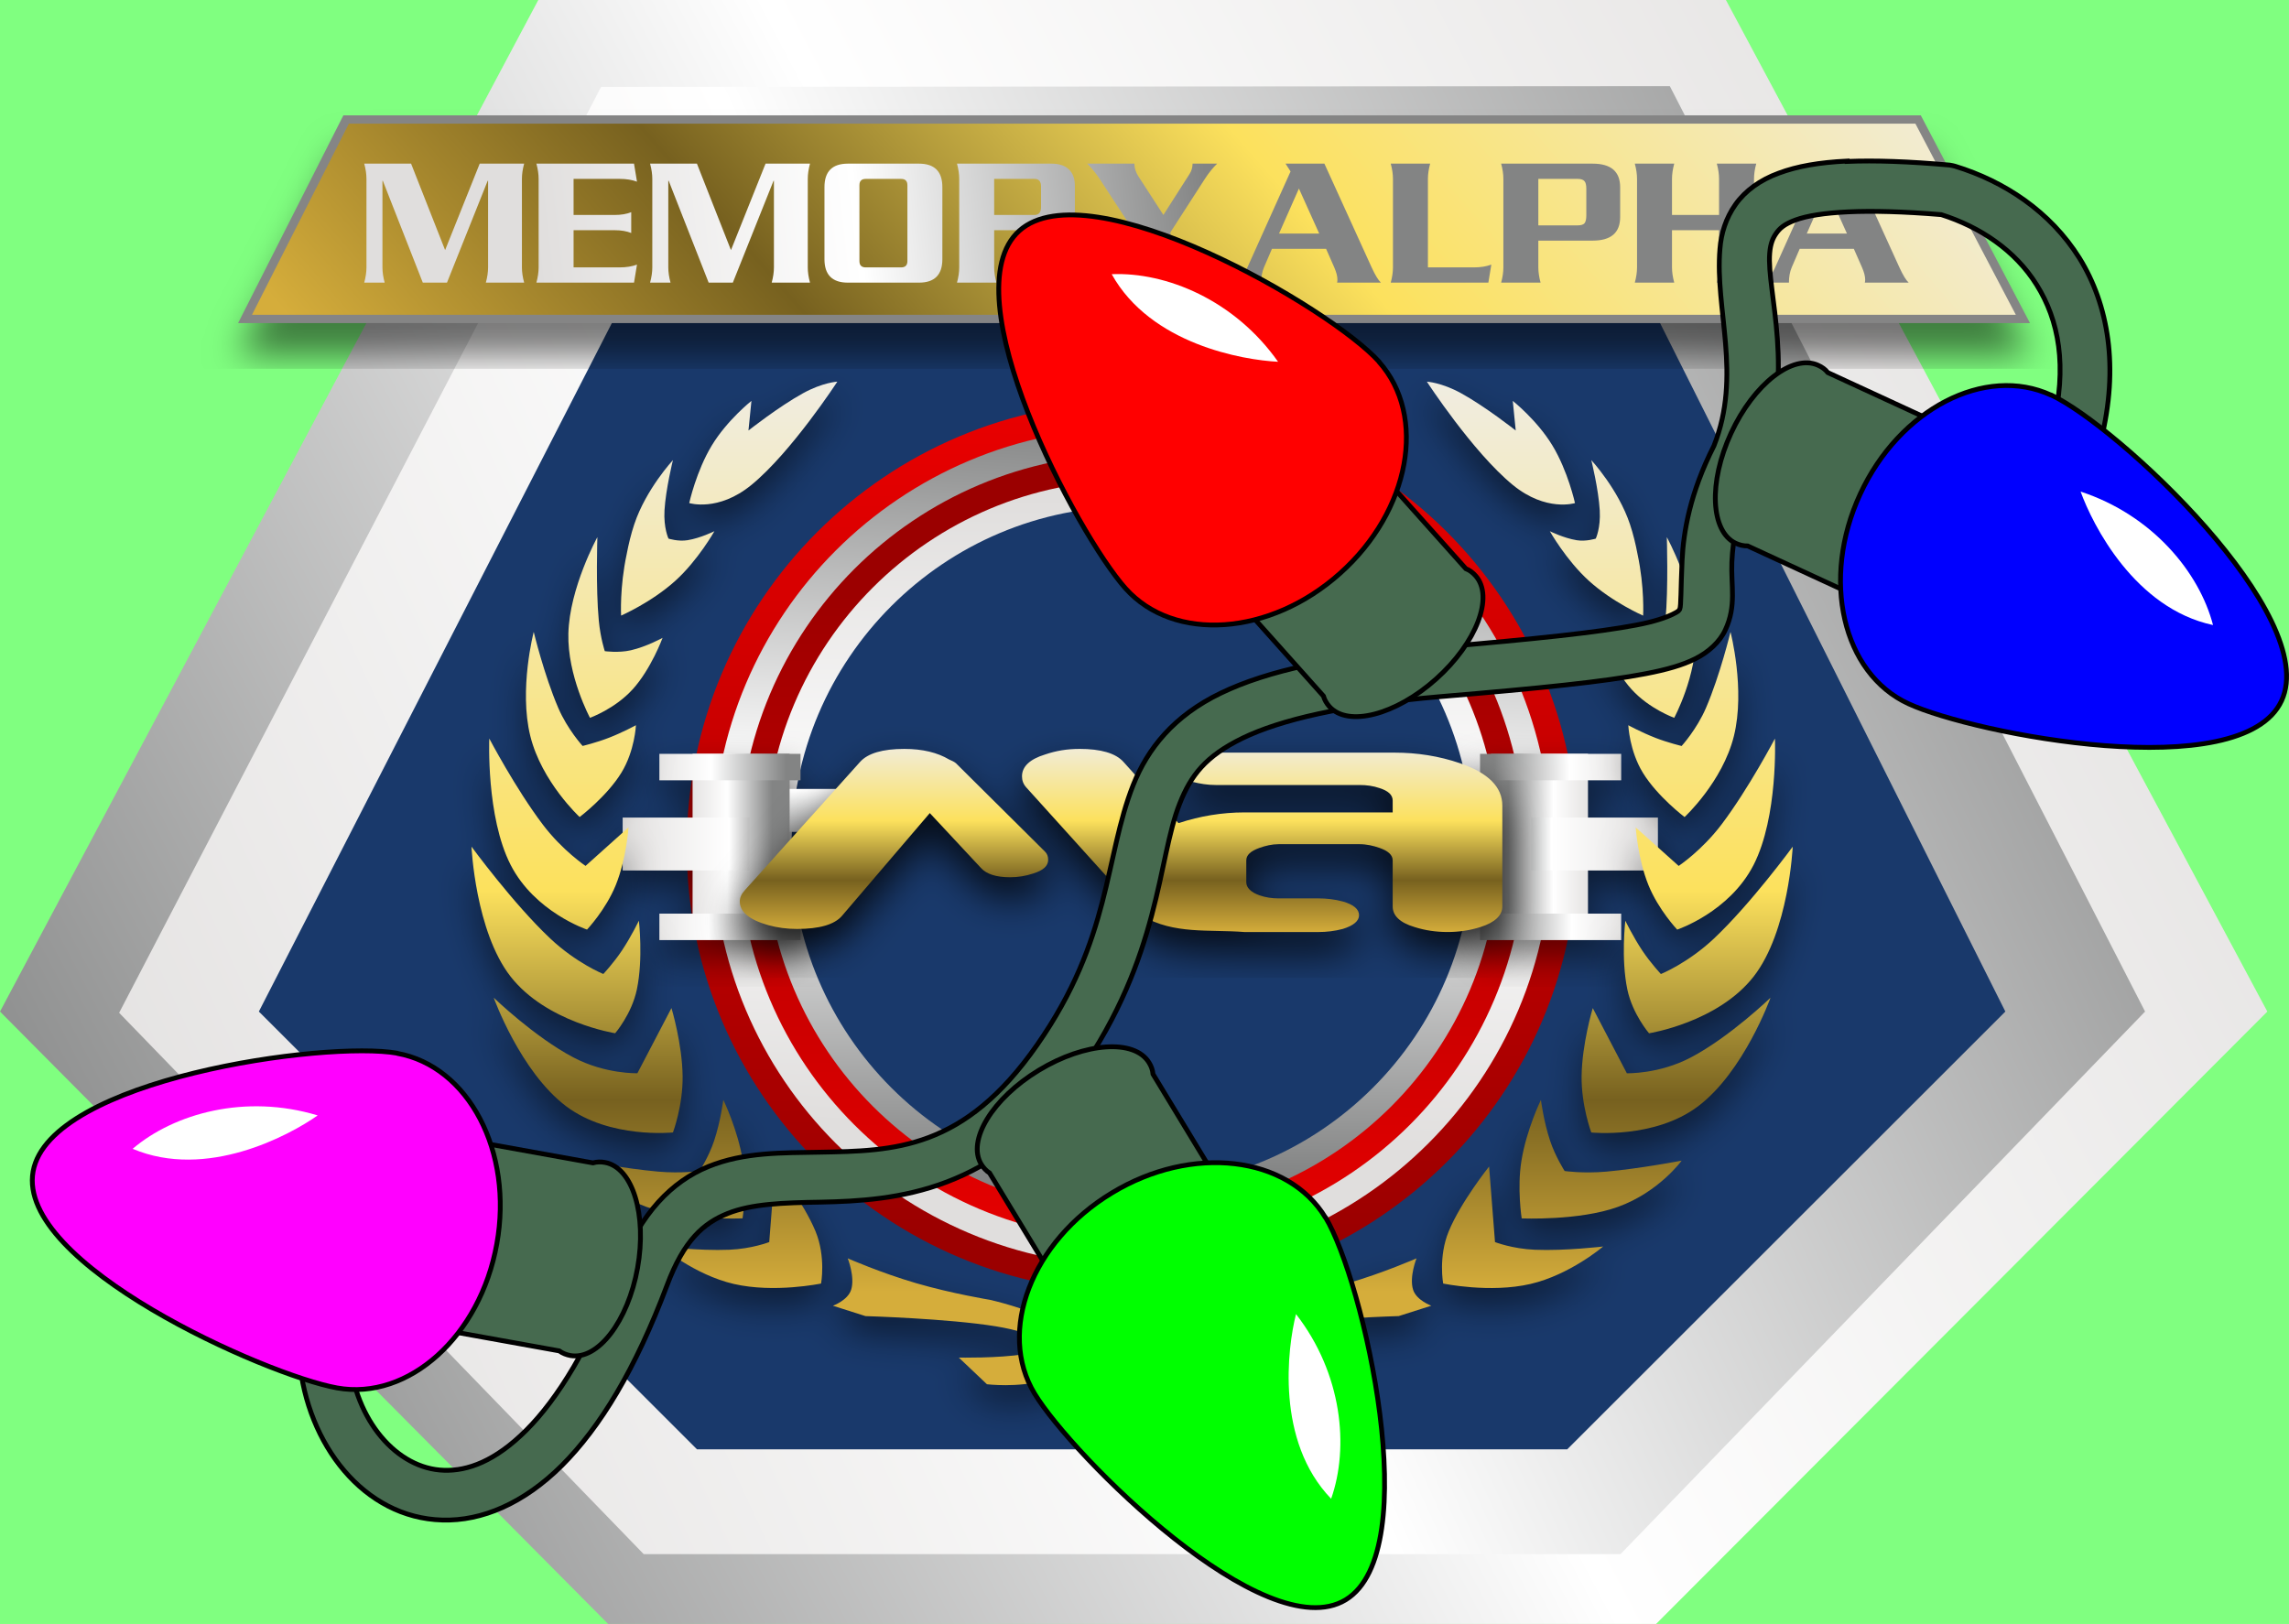
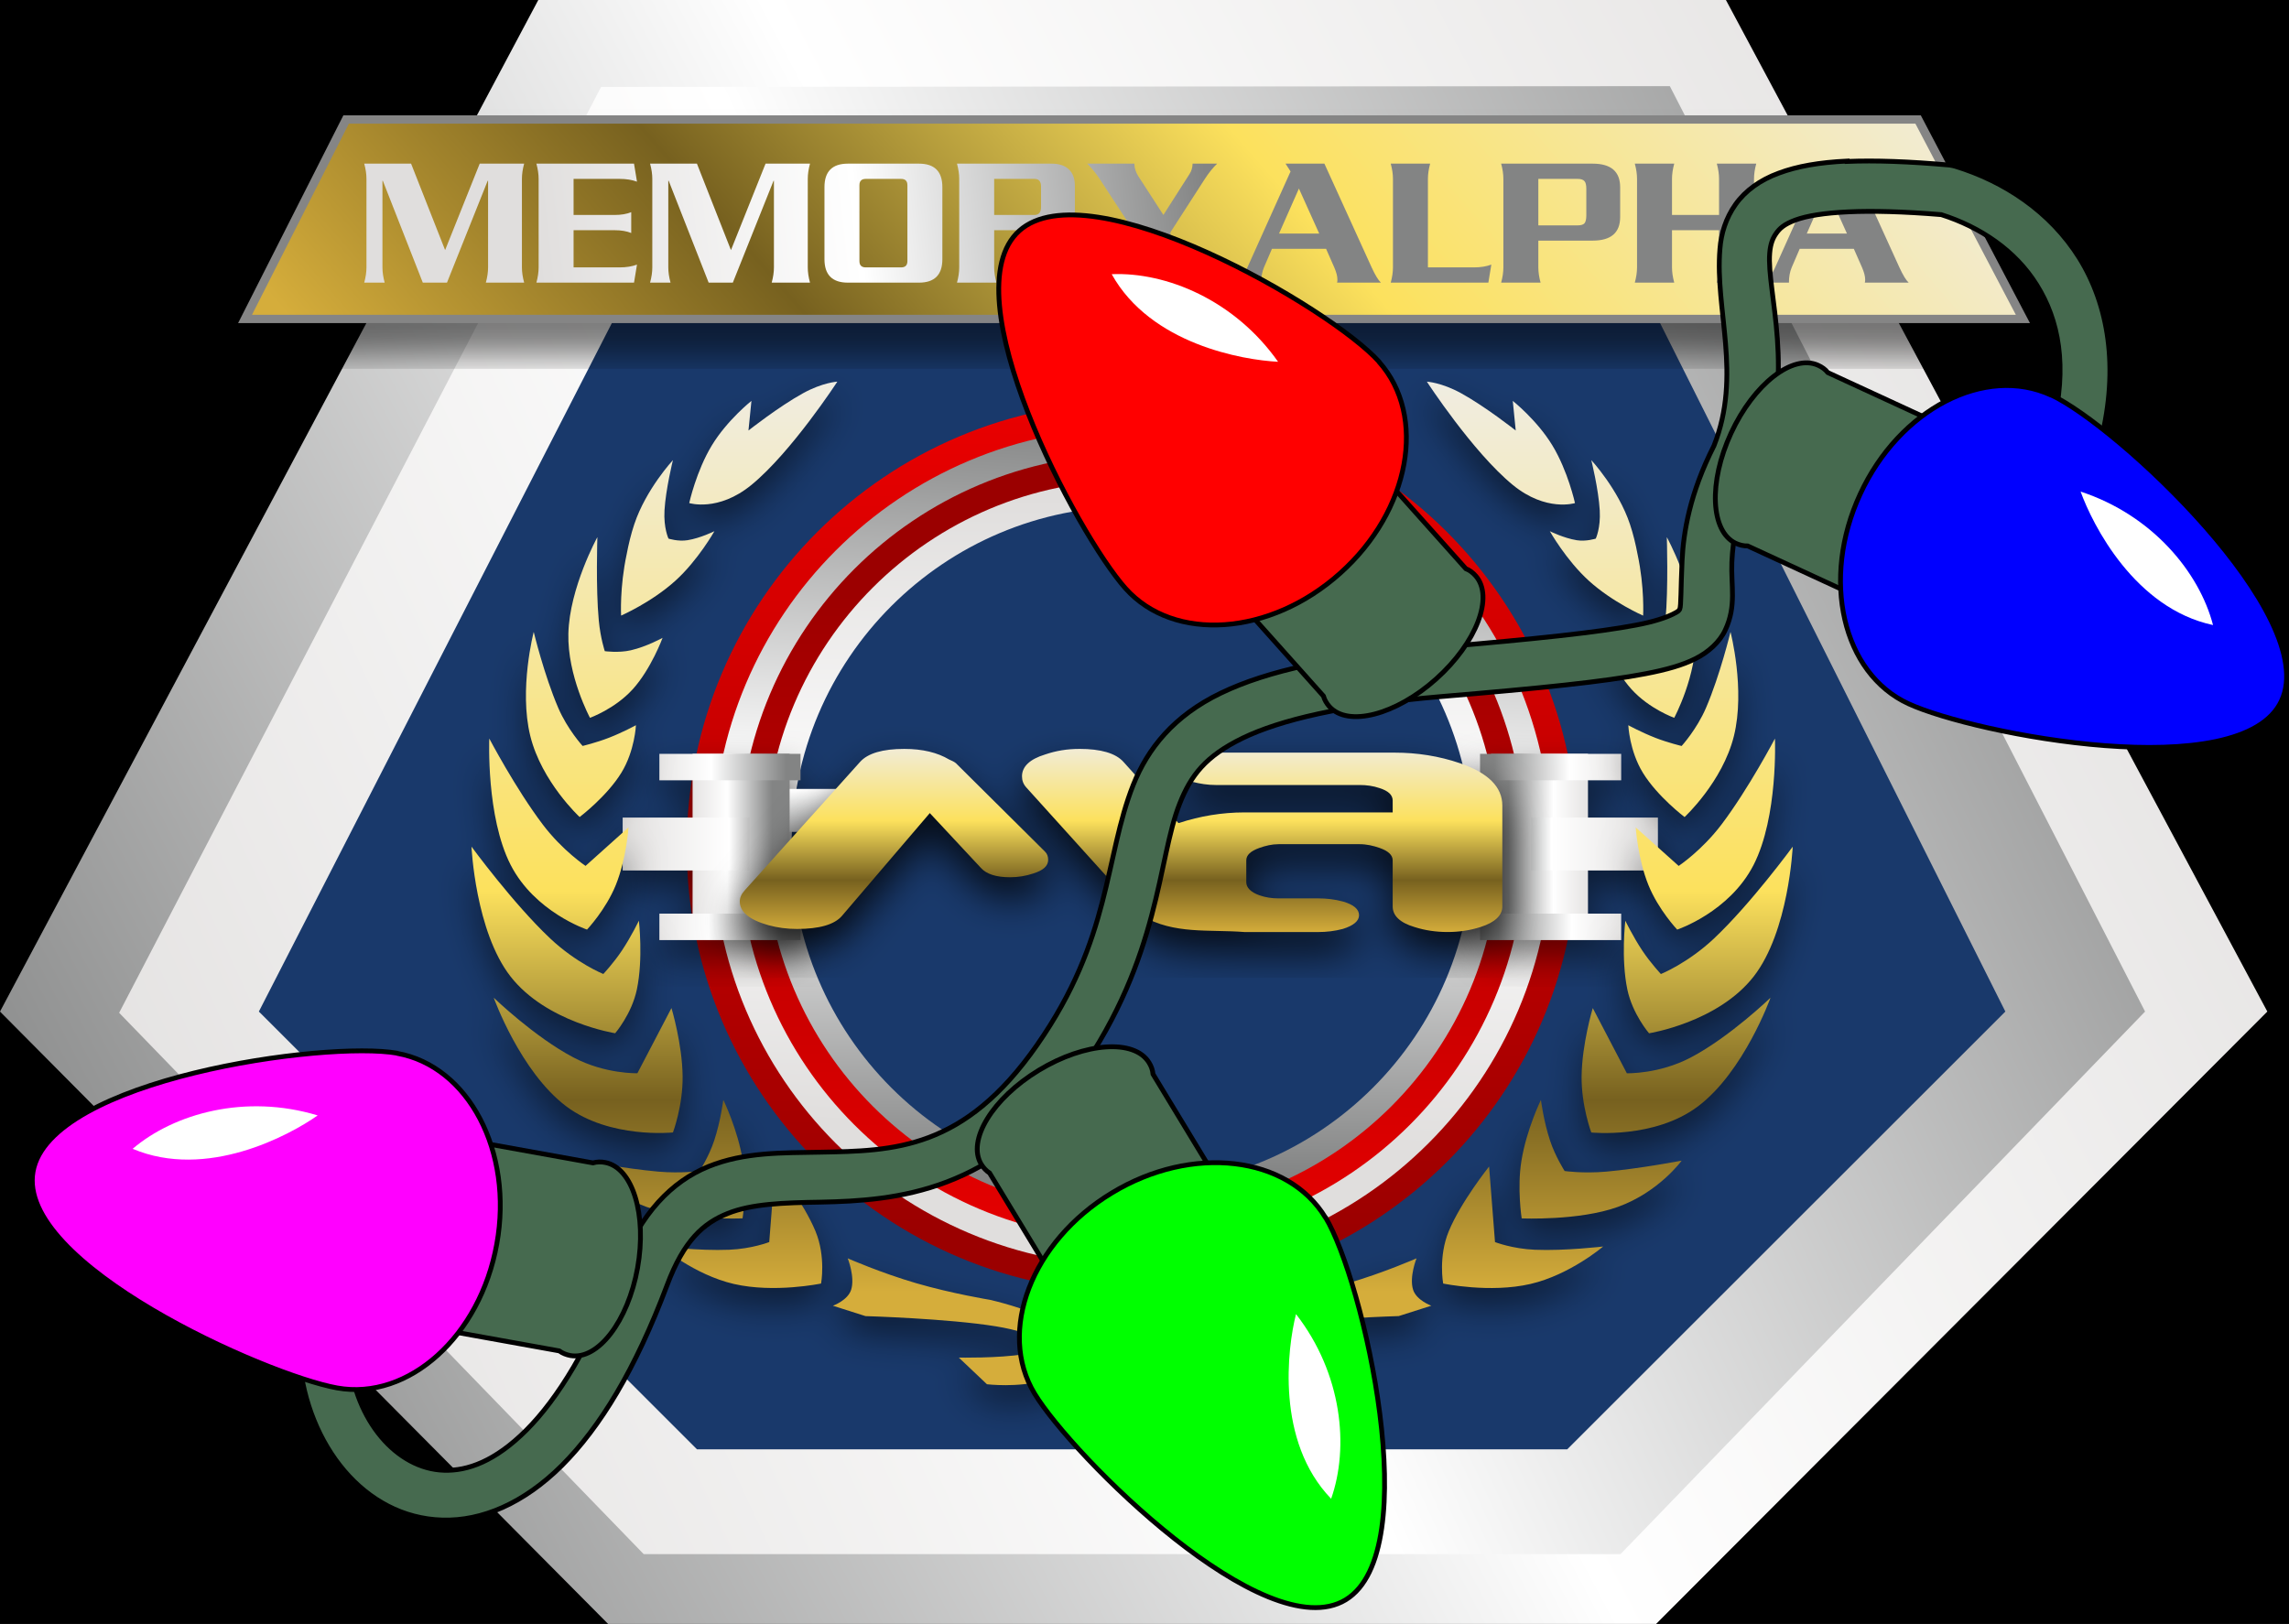
<svg xmlns="http://www.w3.org/2000/svg" xmlns:xlink="http://www.w3.org/1999/xlink" width="131.062" height="93">
  <defs>
    <linearGradient id="linearGradient3301">
      <stop stop-color="#838484" />
      <stop stop-color="#ffffff" offset="0.247" />
      <stop stop-color="#e0dedd" offset="1" />
    </linearGradient>
    <linearGradient id="linearGradient4161">
      <stop stop-color="#9b0000" />
      <stop stop-color="#f30000" offset="1" />
    </linearGradient>
    <linearGradient id="linearGradient4590">
      <stop stop-color="#efeeef" />
      <stop stop-color="#fce15d" offset="0.582" />
      <stop stop-color="#77611f" offset="0.8" />
      <stop stop-color="#d5ad3b" offset="1" />
    </linearGradient>
    <linearGradient id="linearGradient4540-Silver">
      <stop stop-color="#838484" />
      <stop stop-color="#ffffff" offset="0.52" />
      <stop stop-color="#e0dedd" offset="1" />
    </linearGradient>
    <linearGradient id="linearGradient4508-Gold">
      <stop stop-color="#efeeef" />
      <stop stop-color="#fce15d" offset="0.439" />
      <stop stop-color="#77611f" offset="0.737" />
      <stop stop-color="#d5ad3b" offset="1" />
    </linearGradient>
    <filter id="filter3903" width="1.5" height="1.5" x="-0.25" y="-0.25" color-interpolation-filters="sRGB">
      <feGaussianBlur in="SourceAlpha" stdDeviation="1" result="blur" />
      <feColorMatrix result="bluralpha" type="matrix" values="1 0 0 0 0 0 1 0 0 0 0 0 1 0 0 0 0 0 0.5 0" />
      <feOffset in="bluralpha" dx="0" dy="2" result="offsetBlur" />
      <feMerge>
        <feMergeNode in="offsetBlur" />
        <feMergeNode in="SourceGraphic" />
      </feMerge>
    </filter>
    <filter id="filter3931" width="1.5" height="1.5" x="-0.25" y="-0.25" color-interpolation-filters="sRGB">
      <feGaussianBlur in="SourceAlpha" stdDeviation="1" result="blur" />
      <feColorMatrix result="bluralpha" type="matrix" values="1 0 0 0 0 0 1 0 0 0 0 0 1 0 0 0 0 0 0.5 0" />
      <feOffset in="bluralpha" dx="0" dy="1" result="offsetBlur" />
      <feMerge>
        <feMergeNode in="offsetBlur" />
        <feMergeNode in="SourceGraphic" />
      </feMerge>
    </filter>
    <linearGradient id="linearGradient4540-Silver-0">
      <stop stop-color="#838484" />
      <stop stop-color="#ffffff" offset="0.52" />
      <stop stop-color="#e0dedd" offset="1" />
    </linearGradient>
    <linearGradient id="linearGradient4540-Silver-1">
      <stop stop-color="#838484" />
      <stop stop-color="#ffffff" offset="0.52" />
      <stop stop-color="#e0dedd" offset="1" />
    </linearGradient>
    <linearGradient id="linearGradient4540-Silver-7">
      <stop stop-color="#838484" />
      <stop stop-color="#ffffff" offset="0.52" />
      <stop stop-color="#e0dedd" offset="1" />
    </linearGradient>
    <linearGradient id="linearGradient4540-Silver-1-7">
      <stop stop-color="#838484" />
      <stop stop-color="#ffffff" offset="0.52" />
      <stop stop-color="#e0dedd" offset="1" />
    </linearGradient>
    <linearGradient id="linearGradient4540-Silver-0-7">
      <stop stop-color="#838484" />
      <stop stop-color="#ffffff" offset="0.52" />
      <stop stop-color="#e0dedd" offset="1" />
    </linearGradient>
    <linearGradient id="linearGradient3301-6">
      <stop stop-color="#838484" />
      <stop stop-color="#ffffff" offset="0.247" />
      <stop stop-color="#e0dedd" offset="1" />
    </linearGradient>
    <filter id="filter3765" width="1.5" height="1.5" x="-0.25" y="-0.25" color-interpolation-filters="sRGB">
      <feGaussianBlur in="SourceAlpha" stdDeviation="1" result="blur" />
      <feColorMatrix result="bluralpha" type="matrix" values="1 0 0 0 0 0 1 0 0 0 0 0 1 0 0 0 0 0 0.5 0" />
      <feOffset in="bluralpha" dx="0" dy="1" result="offsetBlur" />
      <feMerge>
        <feMergeNode in="offsetBlur" />
        <feMergeNode in="SourceGraphic" />
      </feMerge>
    </filter>
    <filter id="filter3779" width="1.5" height="1.5" x="-0.25" y="-0.25" color-interpolation-filters="sRGB">
      <feGaussianBlur in="SourceAlpha" stdDeviation="1" result="blur" />
      <feColorMatrix result="bluralpha" type="matrix" values="1 0 0 0 0 0 1 0 0 0 0 0 1 0 0 0 0 0 0.5 0" />
      <feOffset in="bluralpha" dx="0" dy="1" result="offsetBlur" />
      <feMerge>
        <feMergeNode in="offsetBlur" />
        <feMergeNode in="SourceGraphic" />
      </feMerge>
    </filter>
    <filter id="filter3958" width="1.5" height="1.5" x="-0.25" y="-0.25" color-interpolation-filters="sRGB">
      <feGaussianBlur in="SourceAlpha" stdDeviation="1" result="blur" />
      <feColorMatrix result="bluralpha" type="matrix" values="1 0 0 0 0 0 1 0 0 0 0 0 1 0 0 0 0 0 0.8 0" />
      <feOffset in="bluralpha" dx="0" dy="1" result="offsetBlur" />
      <feMerge>
        <feMergeNode in="offsetBlur" />
        <feMergeNode in="SourceGraphic" />
      </feMerge>
    </filter>
    <linearGradient xlink:href="#linearGradient4540-Silver" id="linearGradient3202" gradientUnits="userSpaceOnUse" x1="138" y1="118.362" x2="263" y2="52.362" />
    <linearGradient xlink:href="#linearGradient4540-Silver" id="linearGradient3204" gradientUnits="userSpaceOnUse" x1="261" y1="58.362" x2="138" y2="115.362" />
    <linearGradient xlink:href="#linearGradient4508-Gold" id="linearGradient3206" gradientUnits="userSpaceOnUse" x1="237.345" y1="24.433" x2="170.786" y2="80.059" />
    <linearGradient xlink:href="#linearGradient4540-Silver" id="linearGradient3208" gradientUnits="userSpaceOnUse" x1="455.489" y1="45.36" x2="340.223" y2="58.105" />
    <linearGradient xlink:href="#linearGradient4540-Silver" id="linearGradient3210" gradientUnits="userSpaceOnUse" x1="455.489" y1="45.36" x2="340.223" y2="58.105" />
    <linearGradient xlink:href="#linearGradient4540-Silver" id="linearGradient3212" gradientUnits="userSpaceOnUse" x1="455.489" y1="45.36" x2="340.223" y2="58.105" />
    <linearGradient xlink:href="#linearGradient4540-Silver" id="linearGradient3214" gradientUnits="userSpaceOnUse" x1="455.489" y1="45.36" x2="340.223" y2="58.105" />
    <linearGradient xlink:href="#linearGradient4540-Silver" id="linearGradient3216" gradientUnits="userSpaceOnUse" x1="455.489" y1="45.36" x2="340.223" y2="58.105" />
    <linearGradient xlink:href="#linearGradient4540-Silver" id="linearGradient3218" gradientUnits="userSpaceOnUse" x1="455.489" y1="45.36" x2="340.223" y2="58.105" />
    <linearGradient xlink:href="#linearGradient4540-Silver" id="linearGradient3220" gradientUnits="userSpaceOnUse" x1="455.489" y1="45.36" x2="340.223" y2="58.105" />
    <linearGradient xlink:href="#linearGradient4540-Silver" id="linearGradient3223" gradientUnits="userSpaceOnUse" x1="455.489" y1="45.36" x2="340.223" y2="58.105" />
    <linearGradient xlink:href="#linearGradient4540-Silver" id="linearGradient3225" gradientUnits="userSpaceOnUse" x1="455.489" y1="45.36" x2="340.223" y2="58.105" />
    <linearGradient xlink:href="#linearGradient4540-Silver" id="linearGradient3227" gradientUnits="userSpaceOnUse" x1="455.489" y1="45.36" x2="340.223" y2="58.105" />
    <linearGradient xlink:href="#linearGradient4540-Silver" id="linearGradient3229" gradientUnits="userSpaceOnUse" x1="455.489" y1="45.36" x2="340.223" y2="58.105" />
    <linearGradient xlink:href="#linearGradient4540-Silver" id="linearGradient3231" gradientUnits="userSpaceOnUse" x1="455.489" y1="45.36" x2="340.223" y2="58.105" />
    <linearGradient xlink:href="#linearGradient4540-Silver" id="linearGradient3233" gradientUnits="userSpaceOnUse" x1="455.489" y1="45.36" x2="340.223" y2="58.105" />
    <linearGradient xlink:href="#linearGradient4540-Silver" id="linearGradient3235" gradientUnits="userSpaceOnUse" x1="455.489" y1="45.36" x2="340.223" y2="58.105" />
    <linearGradient xlink:href="#linearGradient4161" id="linearGradient3237" gradientUnits="userSpaceOnUse" x1="74.964" y1="80.857" x2="75.5" y2="27.286" />
    <linearGradient xlink:href="#linearGradient4540-Silver" id="linearGradient3239" gradientUnits="userSpaceOnUse" x1="75.5" y1="34.071" x2="73.179" y2="75.143" />
    <linearGradient xlink:href="#linearGradient4161" id="linearGradient3241" gradientUnits="userSpaceOnUse" x1="75.5" y1="43" x2="75.5" y2="88" />
    <linearGradient xlink:href="#linearGradient4540-Silver" id="linearGradient3243" gradientUnits="userSpaceOnUse" x1="74.786" y1="77.286" x2="74.964" y2="38.536" />
    <linearGradient xlink:href="#linearGradient4540-Silver" id="linearGradient3245" gradientUnits="userSpaceOnUse" gradientTransform="translate(129.6994 29.87555)" x1="-8.649" y1="56.621" x2="-8.649" y2="50.749" />
    <linearGradient xlink:href="#linearGradient4540-Silver-1" id="linearGradient3247" gradientUnits="userSpaceOnUse" gradientTransform="translate(128.5833 33.8846)" x1="-8.649" y1="56.621" x2="-8.649" y2="50.749" />
    <linearGradient xlink:href="#linearGradient4540-Silver" id="linearGradient3249" gradientUnits="userSpaceOnUse" gradientTransform="translate(32.51611 6.128592)" x1="85.151" y1="81.069" x2="80.227" y2="81.069" />
    <linearGradient xlink:href="#linearGradient4540-Silver" id="linearGradient3251" gradientUnits="userSpaceOnUse" gradientTransform="translate(33.01408 7.649792)" x1="85.467" y1="74.503" x2="77.196" y2="74.44" />
    <linearGradient xlink:href="#linearGradient4540-Silver-0" id="linearGradient3253" gradientUnits="userSpaceOnUse" gradientTransform="translate(33.01408 16.7997)" x1="85.214" y1="74.376" x2="77.196" y2="74.44" />
    <linearGradient xlink:href="#linearGradient3301" id="linearGradient3255" gradientUnits="userSpaceOnUse" gradientTransform="matrix(1 0 0 1.297297 -0.1510996 -23.71091)" x1="117.539" y1="85.236" x2="108.764" y2="85.236" />
    <linearGradient xlink:href="#linearGradient4540-Silver-7" id="linearGradient3257" gradientUnits="userSpaceOnUse" gradientTransform="translate(129.6994 29.87555)" x1="-8.649" y1="56.621" x2="-8.649" y2="50.749" />
    <linearGradient xlink:href="#linearGradient4540-Silver-1-7" id="linearGradient3259" gradientUnits="userSpaceOnUse" gradientTransform="translate(128.5833 33.8846)" x1="-8.649" y1="56.621" x2="-8.649" y2="50.749" />
    <linearGradient xlink:href="#linearGradient4540-Silver-7" id="linearGradient3261" gradientUnits="userSpaceOnUse" gradientTransform="translate(32.51611 6.128592)" x1="85.151" y1="81.069" x2="80.227" y2="81.069" />
    <linearGradient xlink:href="#linearGradient4540-Silver-7" id="linearGradient3263" gradientUnits="userSpaceOnUse" gradientTransform="translate(33.01408 7.649792)" x1="85.467" y1="74.503" x2="77.196" y2="74.44" />
    <linearGradient xlink:href="#linearGradient4540-Silver-0-7" id="linearGradient3265" gradientUnits="userSpaceOnUse" gradientTransform="translate(33.01408 16.7997)" x1="85.214" y1="74.376" x2="77.196" y2="74.44" />
    <linearGradient xlink:href="#linearGradient3301-6" id="linearGradient3267" gradientUnits="userSpaceOnUse" gradientTransform="matrix(1 0 0 1.297297 -0.1510996 -23.71091)" x1="117.539" y1="85.236" x2="108.764" y2="85.236" />
    <linearGradient xlink:href="#linearGradient4508-Gold" id="linearGradient3269" gradientUnits="userSpaceOnUse" gradientTransform="matrix(0.587705 0 0 0.587705 143.8609 56.09982)" x1="86.679" y1="42.413" x2="86.679" y2="59.429" />
    <linearGradient xlink:href="#linearGradient4590" id="linearGradient3271" gradientUnits="userSpaceOnUse" gradientTransform="translate(-0.3243775 0)" x1="214" y1="57.362" x2="214" y2="112.362" />
    <path id="cap" fill="#466a4f" stroke="#000000" stroke-width="0.25" d="m 82.78 44.2 l 5.36 6 c 0.06 0.21 0.17 0.39 0.31 0.55 0.97 1.08 3.46 0.44 5.56 -1.44 2.1 -1.88 3.02 -4.28 2.05 -5.37 -0.14 -0.16 -0.31 -0.29 -0.51 -0.37 l -5.36 -6 z" />
    <path id="bulb" stroke="#000000" stroke-width="0.25" stroke-linejoin="round" d="m 91.03 32.8 c 2.52 2.82 1.62 7.76 -2.02 11.01 -3.64 3.26 -8.65 3.61 -11.17 0.79 -2.52 -2.82 -9.18 -15.36 -5.53 -18.62 3.64 -3.26 16.2 4 18.73 6.82 z" />
    <path id="gleam" fill="#ffffff" d="m 85.78 32.8 c -1.82 -0.09 -6.63 -0.91 -8.66 -4.56 2.84 -0.12 6.4 1.35 8.66 4.56 z" />
  </defs>
-   <rect width="100%" height="100%" fill="#80ff80" />
+   <rect width="100%" height="100%" fill="ffc0c0" />
  <g transform="translate(-135.1786 -38.36218)">
    <path d="M 166 38.362 135.179 96.291 170 131.362 l 60 0 35 -35.071 -31 -57.929 z" fill="url(#linearGradient3202)" />
    <path d="M 142 96.362 169.595 43.339 230.789 43.296 258 96.291 l -30.035 31.071 -55.93 0 z" fill="url(#linearGradient3204)" />
    <path d="m 150 96.291 25.088 25.071 49.825 0 L 250 96.291 226.68 49.785 173.767 49.928 z" fill="#19396b" />
    <path d="m 149.214 57.362 5.786 -12 90 0 6 12 z" fill="url(#linearGradient3206)" transform="matrix(1.00008 0 0 0.9517445 -0.01595527 2.032081)" stroke="#858585" stroke-width="0.5" filter="url(#filter3903)" />
    <g fill="url(#linearGradient3235)" transform="matrix(0.3327476 0 0 0.3327476 52.6846 33.81543)">
      <g fill="url(#linearGradient3220)">
        <path fill="url(#linearGradient3208)" d="m 338.111 62.308 -6.592 0 c 0.256 -0.939 0.384 -1.813 0.384 -2.624 l 0 -14.912 -0.064 0 -7.008 17.536 -4.16 0 -6.88 -17.536 -0.064 0 0 14.912 c -1e-5 0.811 0.128 1.685 0.384 2.624 l -3.52 0 c 0.256 -0.939 0.384 -1.813 0.384 -2.624 l 0 -15.232 c -10e-6 -0.811 -0.128 -1.685 -0.384 -2.624 l 8.064 0 5.856 14.88 5.952 -14.88 7.648 0 c -0.256 0.939 -0.384 1.813 -0.384 2.624 l 0 15.232 c -3e-5 0.811 0.128 1.685 0.384 2.624" />
        <path fill="url(#linearGradient3210)" d="m 357.528 59.204 -0.512 3.104 -16.8 0 c 0.256 -0.939 0.384 -1.813 0.384 -2.624 l 0 -15.232 c -10e-6 -0.811 -0.128 -1.685 -0.384 -2.624 l 16.8 0 0.512 3.104 c -0.853 -0.32 -1.856 -0.48 -3.008 -0.48 l -7.904 0 0 6.208 7.072 0 c 1.109 1.2e-5 2.059 -0.16 2.848 -0.48 l 0 3.584 c -0.789 -0.32 -1.739 -0.48 -2.848 -0.48 l -7.072 0 0 6.4 7.904 0 c 1.152 3e-6 2.155 -0.16 3.008 -0.48" />
        <path fill="url(#linearGradient3212)" d="m 387.298 62.308 -6.592 0 c 0.256 -0.939 0.384 -1.813 0.384 -2.624 l 0 -14.912 -0.064 0 -7.008 17.536 -4.16 0 -6.88 -17.536 -0.064 0 0 14.912 c -1e-5 0.811 0.128 1.685 0.384 2.624 l -3.52 0 c 0.256 -0.939 0.384 -1.813 0.384 -2.624 l 0 -15.232 c -10e-6 -0.811 -0.128 -1.685 -0.384 -2.624 l 8.064 0 5.856 14.88 5.952 -14.88 7.648 0 c -0.256 0.939 -0.384 1.813 -0.384 2.624 l 0 15.232 c -3e-5 0.811 0.128 1.685 0.384 2.624" />
        <path fill="url(#linearGradient3214)" d="m 410.075 58.276 c -3e-5 2.688 -1.344 4.032 -4.032 4.032 l -12.224 0 c -2.688 0 -4.032 -1.344 -4.032 -4.032 l 0 -12.416 c -10e-6 -2.688 1.344 -4.032 4.032 -4.032 l 12.224 0 c 2.688 2.1e-5 4.032 1.344 4.032 4.032 l 0 12.416 m -6.016 0.32 0 -13.056 c -2e-5 -0.725 -0.363 -1.088 -1.088 -1.088 l -6.08 0 c -0.725 1.8e-5 -1.088 0.363 -1.088 1.088 l 0 13.056 c -1e-5 0.725 0.363 1.088 1.088 1.088 l 6.08 0 c 0.725 3e-6 1.088 -0.363 1.088 -1.088" />
        <path fill="url(#linearGradient3216)" d="m 433.807 62.308 -6.816 0 -3.52 -9.024 -4.48 0 0 6.4 c -1e-5 0.811 0.128 1.685 0.384 2.624 l -6.784 0 c 0.256 -0.939 0.384 -1.813 0.384 -2.624 l 0 -15.232 c -10e-6 -0.811 -0.128 -1.685 -0.384 -2.624 l 16.32 0 c 1.301 2.1e-5 2.304 0.352 3.008 1.056 0.64 0.661 0.96 1.579 0.96 2.752 l 0 4.352 c -2e-5 1.984 -1.056 3.115 -3.168 3.392 l 2.496 6.304 c 0.448 1.131 0.981 2.005 1.6 2.624 m -6.752 -13.024 0 -3.52 c -2e-5 -0.875 -0.373 -1.312 -1.12 -1.312 l -6.944 0 0 6.208 6.944 0 c 0.747 1.2e-5 1.12 -0.459 1.12 -1.376" />
        <path fill="url(#linearGradient3218)" d="m 457.355 41.828 c -0.747 0.725 -1.451 1.6 -2.112 2.624 l -5.92 9.184 0 6.048 c -2e-5 0.811 0.128 1.685 0.384 2.624 l -7.04 0 c 0.256 -0.939 0.384 -1.813 0.384 -2.624 l 0 -6.176 -5.92 -9.056 c -0.661 -1.003 -1.376 -1.877 -2.144 -2.624 l 8.128 0 c -10e-6 0.747 0.235 1.483 0.704 2.208 l 4.288 6.624 4.512 -7.072 c 0.32 -0.491 0.491 -1.077 0.512 -1.76 l 4.224 0" />
      </g>
      <g fill="url(#linearGradient3233)">
        <path fill="url(#linearGradient3223)" d="m 485.541 62.308 -7.552 0 c 0.043 -0.128 0.064 -0.299 0.064 -0.512 -2e-5 -0.576 -0.181 -1.28 -0.544 -2.112 l -1.408 -3.2 -9.312 0 -1.376 3.2 c -0.32 0.747 -0.48 1.621 -0.48 2.624 l -3.936 0 c 0.725 -1.024 1.248 -1.899 1.568 -2.624 l 7.424 -16.512 -0.864 -1.344 6.688 0 8.128 17.856 c 0.619 1.344 1.152 2.219 1.6 2.624 m -10.624 -8.448 -3.488 -7.744 -3.424 7.744 6.912 0" />
        <path fill="url(#linearGradient3225)" d="m 504.538 59.204 -0.512 3.104 -16.8 0 c 0.256 -0.939 0.384 -1.813 0.384 -2.624 l 0 -15.232 c 0 -0.811 -0.128 -1.685 -0.384 -2.624 l 6.784 0 c -0.256 0.939 -0.384 1.813 -0.384 2.624 l 0 15.232 7.904 0 c 1.152 3e-6 2.155 -0.16 3.008 -0.48" />
        <path fill="url(#linearGradient3227)" d="m 526.706 51.012 c -2e-5 2.709 -1.579 4.064 -4.736 4.064 l -9.344 0 0 4.608 c -10e-6 0.811 0.128 1.685 0.384 2.624 l -6.784 0 c 0.256 -0.939 0.384 -1.813 0.384 -2.624 l 0 -15.232 c 0 -0.811 -0.128 -1.685 -0.384 -2.624 l 15.744 0 c 3.157 2.1e-5 4.736 1.355 4.736 4.064 l 0 5.12 m -5.824 -0.256 0 -4.608 c -2e-5 -0.64 -0.107 -1.077 -0.32 -1.312 -0.213 -0.256 -0.608 -0.384 -1.184 -0.384 l -6.752 0 0 8 6.752 0 c 0.576 1e-5 0.971 -0.117 1.184 -0.352 0.213 -0.256 0.32 -0.704 0.32 -1.344" />
        <path fill="url(#linearGradient3229)" d="m 550.122 62.308 -6.784 0 c 0.256 -0.939 0.384 -1.813 0.384 -2.624 l 0 -6.4 -8.096 0 0 6.4 c -10e-6 0.811 0.128 1.685 0.384 2.624 l -6.784 0 c 0.256 -0.939 0.384 -1.813 0.384 -2.624 l 0 -15.232 c 0 -0.811 -0.128 -1.685 -0.384 -2.624 l 6.784 0 c -0.256 0.939 -0.384 1.813 -0.384 2.624 l 0 6.208 8.096 0 0 -6.208 c -2e-5 -0.811 -0.128 -1.685 -0.384 -2.624 l 6.784 0 c -0.256 0.939 -0.384 1.813 -0.384 2.624 l 0 15.232 c -2e-5 0.811 0.128 1.685 0.384 2.624" />
        <path fill="url(#linearGradient3231)" d="m 576.354 62.308 -7.552 0 c 0.043 -0.128 0.064 -0.299 0.064 -0.512 -2e-5 -0.576 -0.181 -1.28 -0.544 -2.112 l -1.408 -3.2 -9.312 0 -1.376 3.2 c -0.32 0.747 -0.48 1.621 -0.48 2.624 l -3.936 0 c 0.725 -1.024 1.248 -1.899 1.568 -2.624 l 7.424 -16.512 -0.864 -1.344 6.688 0 8.128 17.856 c 0.619 1.344 1.152 2.219 1.6 2.624 m -10.624 -8.448 -3.488 -7.744 -3.424 7.744 6.912 0" />
      </g>
    </g>
    <path transform="translate(124.5 28.36218)" d="M 101 58.5 C 101 72.583 89.583 84 75.5 84 61.417 84 50 72.583 50 58.5 50 44.417 61.417 33 75.5 33 c 14.03 0 25.425 11.334 25.5 25.364" fill="url(#linearGradient3237)" />
    <path transform="translate(124.5 28.36218)" d="m 99.5 58.5 c 0 13.255 -10.745 24 -24 24 -13.255 0 -24 -10.745 -24 -24 0 -13.255 10.745 -24 24 -24 13.205 0 23.929 10.667 24 23.872" fill="url(#linearGradient3239)" />
    <path transform="translate(124.5 28.36218)" d="M 98 58.5 C 98 70.926 87.926 81 75.5 81 63.074 81 53 70.926 53 58.5 53 46.074 63.074 36 75.5 36 87.879 36 97.933 46 98 58.38" fill="url(#linearGradient3241)" />
    <path transform="translate(124.5 28.36218)" d="m 96.5 58.5 c 0 11.598 -9.402 21 -21 21 -11.598 0 -21 -9.402 -21 -21 0 -11.598 9.402 -21 21 -21 11.554 0 20.938 9.334 21 20.888" fill="url(#linearGradient3243)" />
    <path transform="translate(124.5 28.36218)" d="M 95 58.5 C 95 69.27 86.27 78 75.5 78 64.73 78 56 69.27 56 58.5 56 47.73 64.73 39 75.5 39 c 10.729 0 19.442 8.667 19.5 19.396" fill="#19396b" />
    <g transform="translate(61.71227 0.2008477)" filter="url(#filter3779)">
      <rect y="83.34" x="116.631" height="2.462" width="5.682" fill="url(#linearGradient3245)" />
      <rect y="87.349" x="115.514" height="2.462" width="5.682" fill="url(#linearGradient3247)" />
      <rect y="81.326" x="113.122" height="10.607" width="5.556" fill="url(#linearGradient3249)" />
      <rect y="81.332" x="111.221" height="1.515" width="8.081" fill="url(#linearGradient3251)" />
      <rect y="90.482" x="111.221" height="1.515" width="8.081" fill="url(#linearGradient3253)" />
      <rect y="84.981" x="109.118" height="3.03" width="7.26" fill="url(#linearGradient3255)" />
    </g>
    <g filter="url(#filter3765)" transform="matrix(-1 0 0 1 339.2245 0.2008477)">
      <rect y="83.34" x="116.631" height="2.462" width="5.682" fill="url(#linearGradient3257)" />
      <rect y="87.349" x="115.514" height="2.462" width="5.682" fill="url(#linearGradient3259)" />
      <rect y="81.326" x="113.122" height="10.607" width="5.556" fill="url(#linearGradient3261)" />
      <rect y="81.332" x="111.221" height="1.515" width="8.081" fill="url(#linearGradient3263)" />
      <rect y="90.482" x="111.221" height="1.515" width="8.081" fill="url(#linearGradient3265)" />
      <rect y="84.981" x="109.118" height="3.03" width="7.26" fill="url(#linearGradient3267)" />
    </g>
    <path fill="url(#linearGradient3269)" filter="url(#filter3958)" d="m 188.914 81.806 c -1.081 9e-6 -1.827 0.217 -2.219 0.656 l -5.781 6.438 c -0.172 0.188 -0.25 0.374 -0.25 0.562 0 0.517 0.481 0.921 1.438 1.188 0.454 0.125 0.92 0.188 1.438 0.188 1.113 0 1.874 -0.217 2.25 -0.656 l 4.406 -5.156 2.562 2.75 c 0.282 0.313 0.763 0.469 1.469 0.469 0.392 2e-6 0.78 -0.062 1.156 -0.188 0.501 -0.157 0.75 -0.374 0.75 -0.688 -2e-5 -0.157 -0.047 -0.297 -0.156 -0.406 l -4.469 -4.438 c -0.094 -0.078 -0.203 -0.125 -0.344 -0.188 -0.58 -0.345 -1.325 -0.531 -2.25 -0.531 z m 8.781 0 c -0.611 9e-6 -1.17 0.093 -1.719 0.281 -0.768 0.235 -1.156 0.608 -1.156 1.094 -1e-5 0.204 0.062 0.39 0.219 0.562 l 5.812 6.438 c 1.583 0.941 3.37 0.673 5.125 0.812 l 3.719 0 c 0.392 10e-7 0.811 -0.047 1.219 -0.156 0.549 -0.172 0.812 -0.405 0.812 -0.688 -1e-5 -0.298 -0.264 -0.531 -0.812 -0.688 -0.407 -0.11 -0.827 -0.156 -1.219 -0.156 l -2 0 c -0.345 2e-6 -0.655 -0.047 -0.969 -0.156 -0.439 -0.157 -0.656 -0.39 -0.656 -0.656 l 0 -1.094 c -1e-5 -0.266 0.217 -0.468 0.656 -0.625 0.313 -0.11 0.624 -0.187 0.969 -0.188 l 4.062 0 c 0.345 5e-6 0.687 0.078 1 0.188 0.439 0.157 0.656 0.359 0.656 0.625 l 0 2.312 c -1e-5 0.454 0.357 0.812 1.094 1.031 0.533 0.172 1.092 0.25 1.656 0.25 0.564 10e-7 1.123 -0.078 1.656 -0.25 0.737 -0.235 1.094 -0.592 1.094 -1.031 l 0 -5.062 c -2e-5 -0.925 -0.699 -1.639 -2.125 -2.125 -1.05 -0.36 -2.153 -0.531 -3.281 -0.531 l -9 0 c -0.407 9e-6 -0.796 0.047 -1.156 0.156 -0.533 0.141 -0.781 0.358 -0.781 0.656 0 0.298 0.264 0.515 0.812 0.656 0.376 0.094 0.749 0.156 1.156 0.156 l 7.219 0 c 0.345 7e-6 0.687 0.047 1 0.156 0.439 0.141 0.656 0.343 0.656 0.625 l 0 0.594 -7.438 0 c -1.128 6e-6 -2.231 0.186 -3.281 0.531 -0.01 0.004 -0.021 -0.004 -0.031 0 l -2.75 -3.062 c -0.392 -0.439 -1.137 -0.656 -2.219 -0.656 z" transform="matrix(1.141533 0 0 1.141533 -28.69814 -12.13477)" />
    <path d="m 178.203 66.133 c 2.299 -1.885 4.92 -5.916 4.92 -5.916 0 0 -0.84 0.046 -1.96 0.662 -1.394 0.767 -3.129 2.136 -3.129 2.136 l 0.17 -1.696 c 0 0 -1.381 1.094 -2.263 2.542 -0.899 1.478 -1.299 3.31 -1.299 3.31 0 0 1.656 0.523 3.56 -1.038 z m -4.36 5.493 c 1.305 -1.181 2.241 -2.844 2.241 -2.844 0 0 -0.797 0.397 -1.539 0.516 -0.539 0.087 -1.09 -0.092 -1.09 -0.092 0 0 -0.286 -0.597 -0.229 -1.615 0.069 -1.212 0.483 -2.88 0.483 -2.88 0 0 -1.545 1.667 -2.213 3.672 -0.188 0.563 -0.328 1.148 -0.435 1.715 -0.409 1.907 -0.32 3.517 -0.32 3.517 0 0 1.736 -0.755 3.102 -1.99 z m -2.442 6.214 c 1.059 -1.167 1.715 -2.951 1.715 -2.951 0 0 -0.897 0.5 -1.819 0.713 -0.702 0.162 -1.489 0.05 -1.489 0.05 0 0 -0.246 -0.726 -0.345 -1.764 -0.175 -1.851 -0.08 -4.766 -0.08 -4.766 0 0 -1.595 2.9 -1.661 5.52 -0.061 2.418 1.237 4.827 1.237 4.827 0 0 1.422 -0.507 2.44 -1.628 z m -3.034 7.311 c 0 0 1.551 -1.17 2.389 -2.536 0.772 -1.259 0.834 -2.722 0.834 -2.722 0 0 -0.748 0.409 -1.544 0.718 -0.728 0.283 -1.509 0.469 -1.509 0.469 0 0 -0.866 -0.945 -1.398 -2.187 -0.808 -1.885 -1.401 -4.343 -1.401 -4.343 0 0 -0.858 3.291 -0.195 5.964 0.651 2.627 2.824 4.637 2.824 4.637 z m 0.424 6.445 c 0 0 1.07 -1.128 1.646 -2.549 0.61 -1.503 0.728 -3.303 0.728 -3.303 l -2.459 2.205 c 0 0 -1.321 -0.875 -2.456 -2.377 -1.554 -2.056 -3.056 -4.916 -3.056 -4.916 0 0 -0.189 4.476 1.221 7.233 1.388 2.713 4.376 3.708 4.376 3.708 z m 1.611 5.937 c 0 0 0.944 -1.094 1.241 -2.502 0.373 -1.772 0.116 -3.944 0.116 -3.944 0 0 -0.43 0.9 -0.979 1.722 -0.462 0.693 -1.057 1.331 -1.057 1.331 0 0 -1.542 -0.621 -3.048 -2.041 -2.119 -1.999 -4.5 -5.252 -4.5 -5.252 0 0 0.22 4.853 2.237 7.438 2.053 2.63 5.989 3.248 5.989 3.248 z m 3.308 5.682 c 0 0 0.575 -1.53 0.554 -3.222 -0.022 -1.862 -0.639 -3.902 -0.639 -3.902 l -1.951 3.732 c 0 0 -1.832 0.059 -3.662 -0.904 -2.241 -1.178 -4.564 -3.422 -4.564 -3.422 0 0 1.52 4.241 4.154 6.222 2.493 1.875 6.108 1.495 6.108 1.495 z m 3.986 4.919 c 0 0 0.27 -1.725 0.015 -3.296 -0.293 -1.805 -1.117 -3.489 -1.117 -3.489 0 0 -0.156 1.232 -0.526 2.341 -0.302 0.906 -0.831 1.73 -0.831 1.73 0 0 -1.046 0.155 -2.378 0.036 -1.911 -0.169 -4.322 -0.63 -4.322 -0.63 0 0 1.302 1.801 3.647 2.648 2.232 0.806 5.512 0.659 5.512 0.659 z m 1.866 -2.968 -0.339 4.325 c 0 0 -0.983 0.387 -2.293 0.44 -1.727 0.071 -3.898 -0.186 -3.898 -0.186 0 0 1.899 1.621 4.163 2.145 2.315 0.536 4.996 -0.024 4.996 -0.024 0 0 0.286 -1.529 -0.318 -2.992 -0.703 -1.7 -2.311 -3.708 -2.311 -3.708 z m 15.903 8.91 c -1.449 -0.8 -3.606 -1.277 -3.606 -1.277 0 0 -2.173 -0.354 -4.234 -0.956 -2.009 -0.586 -3.908 -1.419 -3.908 -1.419 0 0 0.426 1.061 0.197 1.795 -0.191 0.612 -1.045 0.919 -1.045 0.919 l 1.866 0.594 c 0 0 4.71 0.137 7.465 0.585 2.443 0.397 2.967 1.111 2.967 1.111 0 0 -0.298 0.314 -1.348 0.483 -1.498 0.242 -3.741 0.196 -3.741 0.196 l 1.611 1.527 c 0 0 1.766 0.216 3.291 -0.226 1.395 -0.404 2.561 -1.47 2.561 -1.47 0 0 -0.685 -1.092 -2.076 -1.86 z m 26.333 -47.942 c 1.904 1.561 3.56 1.038 3.56 1.038 0 0 -0.4 -1.832 -1.299 -3.31 -0.881 -1.448 -2.263 -2.542 -2.263 -2.542 l 0.169 1.696 c 0 0 -1.735 -1.37 -3.129 -2.136 -1.12 -0.616 -1.959 -0.662 -1.959 -0.662 0 0 2.622 4.031 4.921 5.916 z m 4.36 5.493 c 1.365 1.235 3.102 1.99 3.102 1.99 0 0 0.089 -1.608 -0.319 -3.514 -0.106 -0.568 -0.247 -1.155 -0.435 -1.719 -0.669 -2.005 -2.213 -3.672 -2.213 -3.672 0 0 0.414 1.668 0.483 2.88 0.058 1.018 -0.229 1.615 -0.229 1.615 0 0 -0.551 0.179 -1.09 0.092 -0.742 -0.12 -1.539 -0.516 -1.539 -0.516 0 0 0.936 1.663 2.241 2.844 z m 0.727 3.263 c 0 0 0.656 1.784 1.715 2.951 1.018 1.122 2.44 1.628 2.44 1.628 0 0 1.298 -2.409 1.237 -4.827 -0.066 -2.62 -1.661 -5.52 -1.661 -5.52 0 0 0.096 2.915 -0.079 4.766 -0.098 1.039 -0.345 1.764 -0.345 1.764 0 0 -0.787 0.112 -1.489 -0.05 -0.921 -0.213 -1.818 -0.713 -1.818 -0.713 z m 3.07 5.722 c -0.796 -0.309 -1.544 -0.718 -1.544 -0.718 0 0 0.063 1.464 0.834 2.722 0.837 1.366 2.388 2.536 2.388 2.536 0 0 2.172 -2.01 2.824 -4.637 0.663 -2.673 -0.194 -5.964 -0.194 -5.964 0 0 -0.593 2.458 -1.401 4.343 -0.532 1.242 -1.398 2.188 -1.398 2.188 0 0 -0.781 -0.186 -1.509 -0.469 z m 1.34 7.339 -2.459 -2.205 c 0 0 0.118 1.801 0.728 3.303 0.576 1.421 1.646 2.549 1.646 2.549 0 0 2.988 -0.995 4.376 -3.707 1.41 -2.757 1.221 -7.233 1.221 -7.233 0 0 -1.502 2.86 -3.056 4.916 -1.135 1.501 -2.456 2.377 -2.456 2.377 z m 2.03 4.15 c -1.506 1.42 -3.048 2.041 -3.048 2.041 0 0 -0.595 -0.638 -1.057 -1.331 -0.548 -0.822 -0.979 -1.722 -0.979 -1.722 0 0 -0.257 2.171 0.116 3.944 0.297 1.408 1.241 2.502 1.241 2.502 0 0 3.936 -0.618 5.989 -3.248 2.018 -2.585 2.237 -7.438 2.237 -7.438 0 0 -2.381 3.254 -4.5 5.252 z m -4.998 7.723 -1.951 -3.732 c 0 0 -0.617 2.04 -0.639 3.902 -0.02 1.692 0.554 3.222 0.554 3.222 0 0 3.614 0.38 6.108 -1.495 2.634 -1.981 4.154 -6.222 4.154 -6.222 0 0 -2.323 2.243 -4.564 3.422 -1.83 0.962 -3.662 0.904 -3.662 0.904 z m -3.562 5.597 c 0 0 -0.529 -0.824 -0.831 -1.73 -0.37 -1.108 -0.526 -2.341 -0.526 -2.341 0 0 -0.824 1.684 -1.117 3.489 -0.256 1.572 0.015 3.296 0.015 3.296 0 0 3.281 0.147 5.513 -0.659 2.345 -0.847 3.647 -2.648 3.647 -2.648 0 0 -2.411 0.461 -4.322 0.63 -1.332 0.118 -2.378 -0.036 -2.378 -0.036 z m -1.693 4.511 c -1.31 -0.054 -2.293 -0.44 -2.293 -0.44 l -0.339 -4.325 c 0 0 -1.608 2.008 -2.311 3.708 -0.604 1.462 -0.318 2.992 -0.318 2.992 0 0 2.681 0.561 4.996 0.024 2.264 -0.524 4.164 -2.145 4.164 -2.145 0 0 -2.171 0.257 -3.898 0.186 z m -6.984 2.287 c -0.229 -0.734 0.197 -1.795 0.197 -1.795 0 0 -1.899 0.833 -3.908 1.419 -2.061 0.601 -4.234 0.956 -4.234 0.956 0 0 -2.157 0.477 -3.606 1.277 -1.391 0.768 -2.077 1.86 -2.077 1.86 0 0 1.166 1.066 2.561 1.47 1.525 0.442 3.291 0.226 3.291 0.226 l 1.611 -1.527 c 0 0 -2.243 0.046 -3.741 -0.196 -1.049 -0.169 -1.347 -0.483 -1.347 -0.483 0 0 0.524 -0.714 2.967 -1.111 2.754 -0.448 7.464 -0.585 7.464 -0.585 l 1.866 -0.594 c 2.1e-4 -3.2e-4 -0.854 -0.307 -1.045 -0.919 z" fill="url(#linearGradient3271)" filter="url(#filter3931)" />
    <g transform="translate(114 23) scale(1.1)">
      <path fill="#466a4f" stroke="#000000" stroke-width="0.25" d="m 115.4 22.35 c -1.45 0.07 -2.6 0.27 -3.56 0.63 -0.96 0.35 -1.74 0.91 -2.25 1.63 -0.51 0.72 -0.75 1.52 -0.81 2.31 -0.27 3.18 1.15 6.55 -0.31 10.25 -1.26 2.48 -1.59 4.5 -1.66 5.97 -0.07 1.5 -0.05 2.38 -0.12 2.53 -0.04 0.08 -0.05 0.12 -0.38 0.28 -0.33 0.16 -0.94 0.38 -1.91 0.56 -1.93 0.37 -5.17 0.72 -10.38 1.16 -5.29 0.45 -8.77 1.2 -11.22 2.38 -2.45 1.18 -3.81 2.89 -4.56 4.78 -1.5 3.79 -1.13 7.98 -5 13.53 -3.82 5.48 -7.46 5.52 -11.31 5.59 -1.93 0.04 -3.92 -0.02 -5.81 0.75 -1.89 0.77 -3.53 2.43 -4.59 5.25 -1.55 4.12 -3.26 6.85 -4.88 8.47 -1.62 1.62 -3.06 2.13 -4.28 2.09 -2.45 -0.07 -4.63 -2.58 -4.94 -5.97 l -2.59 0.22 c 0.4 4.39 3.34 8.23 7.44 8.34 2.05 0.06 4.23 -0.86 6.22 -2.84 1.99 -1.99 3.83 -5.01 5.47 -9.37 0.88 -2.36 1.91 -3.25 3.16 -3.75 1.24 -0.5 2.88 -0.56 4.84 -0.59 3.92 -0.08 9.13 -0.5 13.44 -6.69 4.26 -6.12 4.09 -11.14 5.25 -14.06 0.58 -1.46 1.33 -2.46 3.28 -3.41 1.95 -0.94 5.17 -1.72 10.31 -2.16 5.22 -0.44 8.49 -0.77 10.66 -1.19 1.09 -0.21 1.91 -0.44 2.59 -0.78 0.68 -0.34 1.27 -0.87 1.56 -1.5 0.59 -1.26 0.29 -2.29 0.34 -3.53 0.06 -1.24 0.28 -2.78 1.44 -5 l 0.03 -0.06 0.03 -0.06 c 1.86 -4.69 0.3 -8.98 0.47 -10.97 0.04 -0.5 0.17 -0.79 0.34 -1.03 0.17 -0.24 0.4 -0.47 1 -0.69 1.17 -0.43 3.62 -0.61 7.59 -0.28 2.02 0.64 3.85 1.86 4.97 3.66 1.13 1.81 1.63 4.21 0.81 7.47 l 2.53 0.63 c 0.95 -3.81 0.39 -7.07 -1.12 -9.5 -1.52 -2.43 -3.92 -4 -6.47 -4.78 l -0.12 -0.03 -0.16 -0.03 c -2.14 -0.19 -3.89 -0.25 -5.34 -0.19 z" />
      <use href="#cap" />
      <use href="#bulb" fill="#ff0000" />
      <use href="#gleam" />
      <g transform="translate(93 174) rotate(107) scale(-1 1)">
        <use href="#cap" />
        <use href="#bulb" fill="#00ff00" />
        <use href="#gleam" />
      </g>
      <g transform="translate(-52 99) rotate(-38) scale(1 1)">
        <use href="#cap" />
        <use href="#bulb" fill="#ff00ff" />
        <use href="#gleam" />
      </g>
      <g transform="translate(184 112) rotate(73) scale(-1 1)">
        <use href="#cap" />
        <use href="#bulb" fill="#0000ff" />
        <use href="#gleam" />
      </g>
    </g>
  </g>
</svg>
